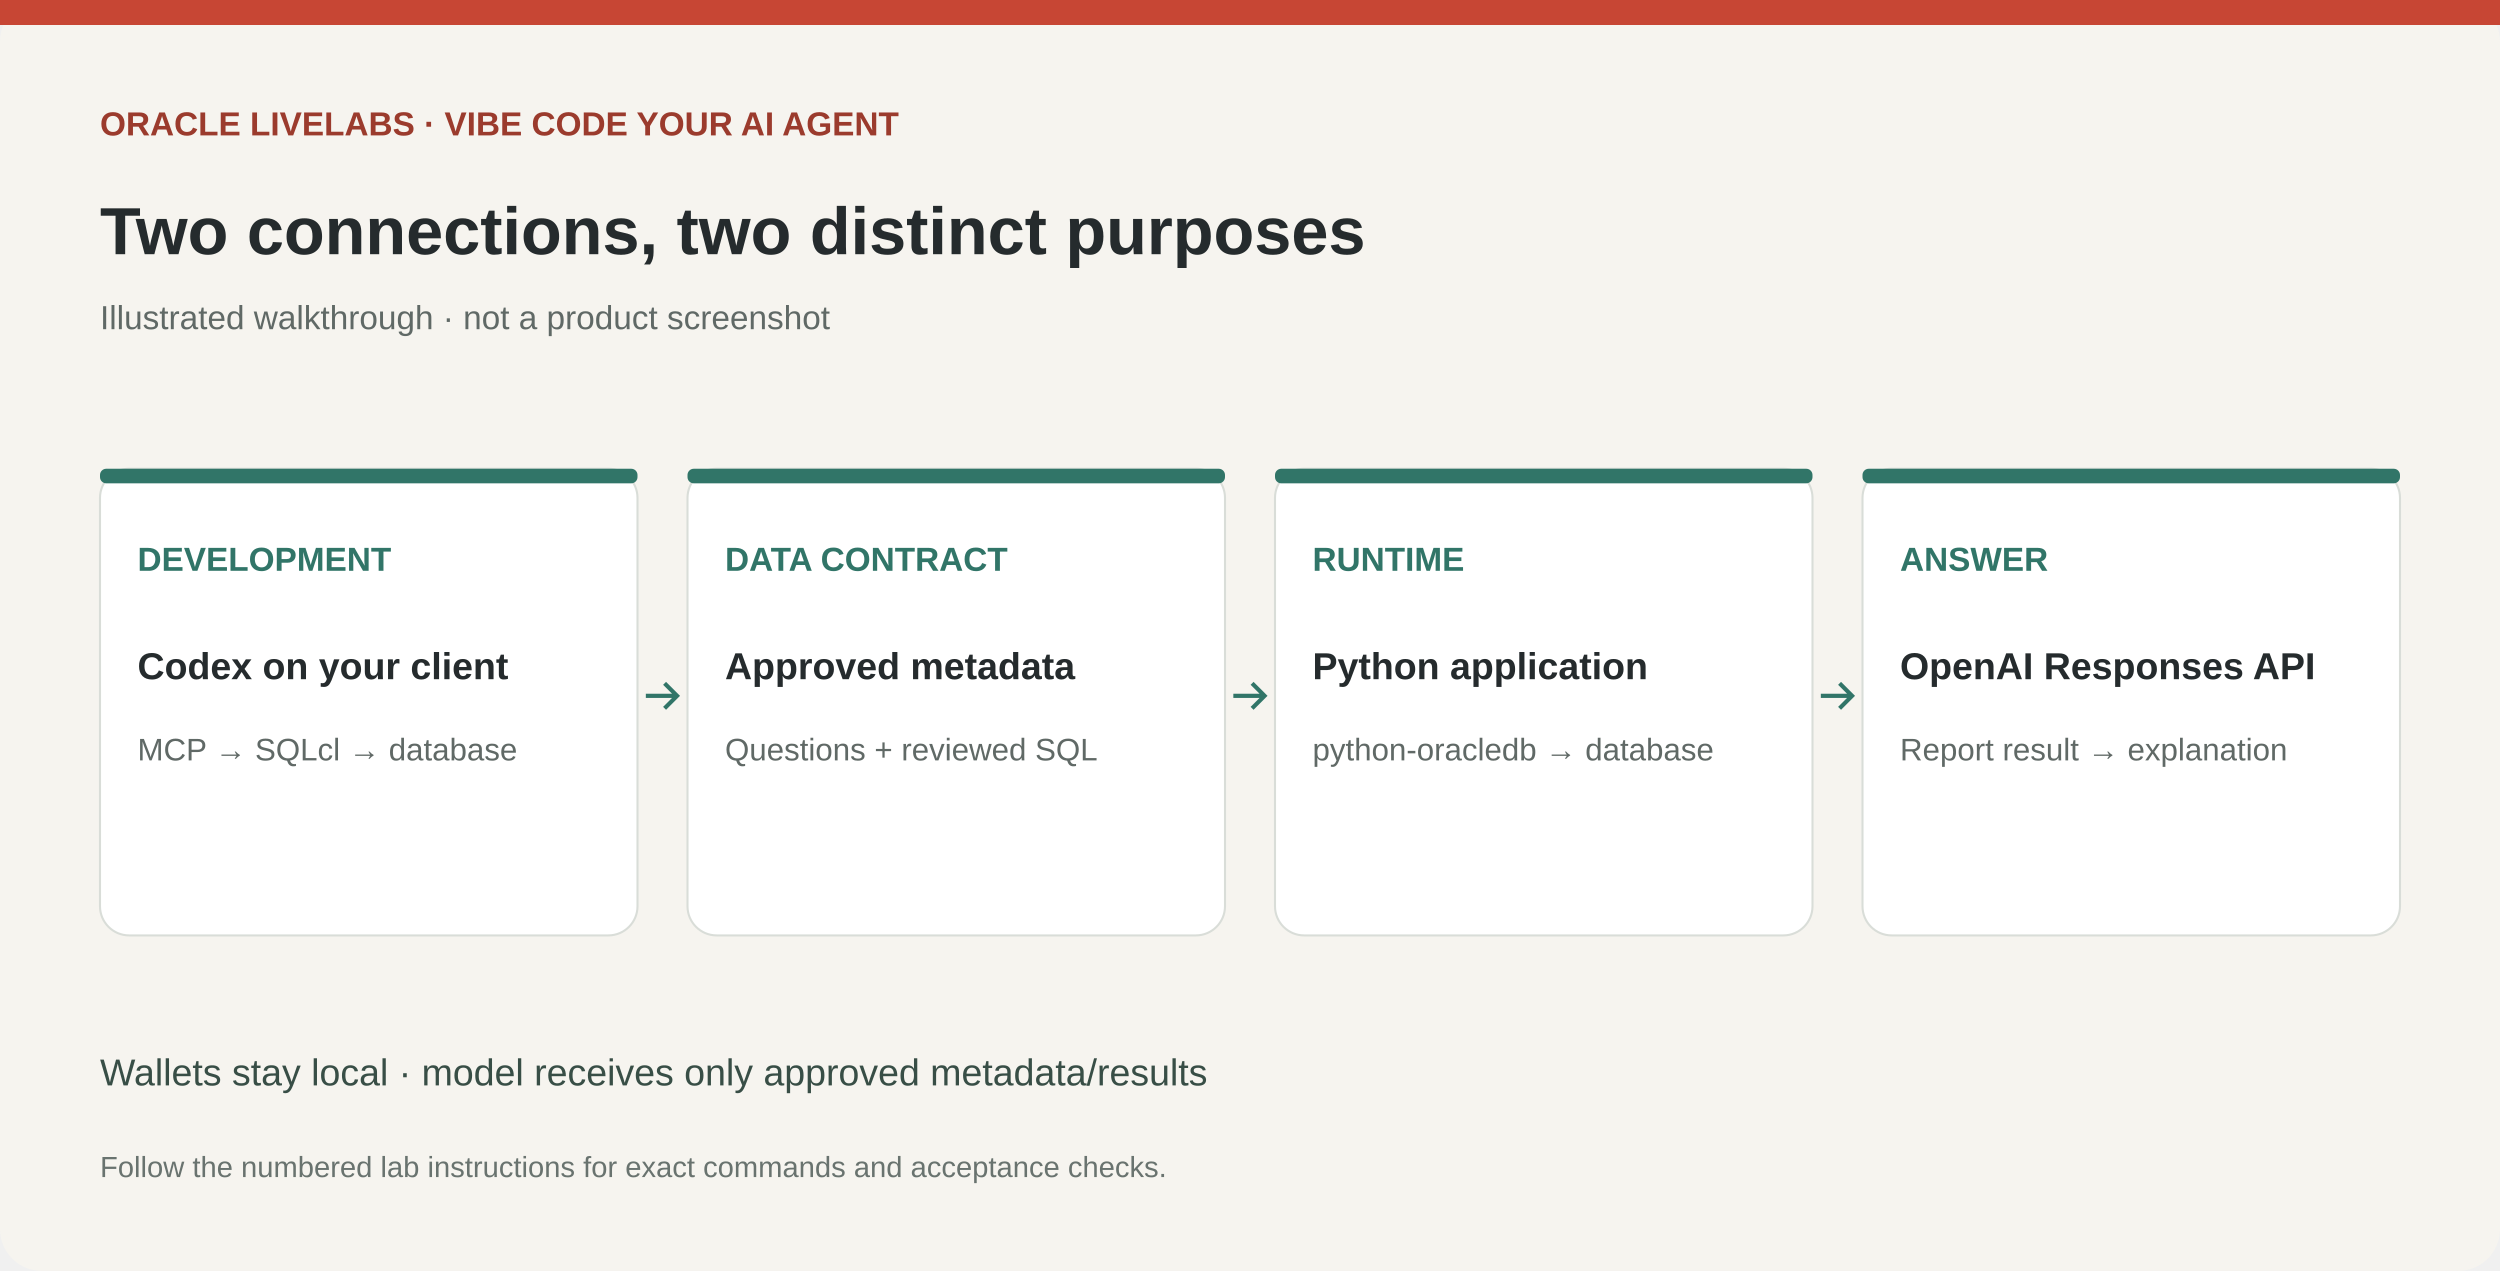
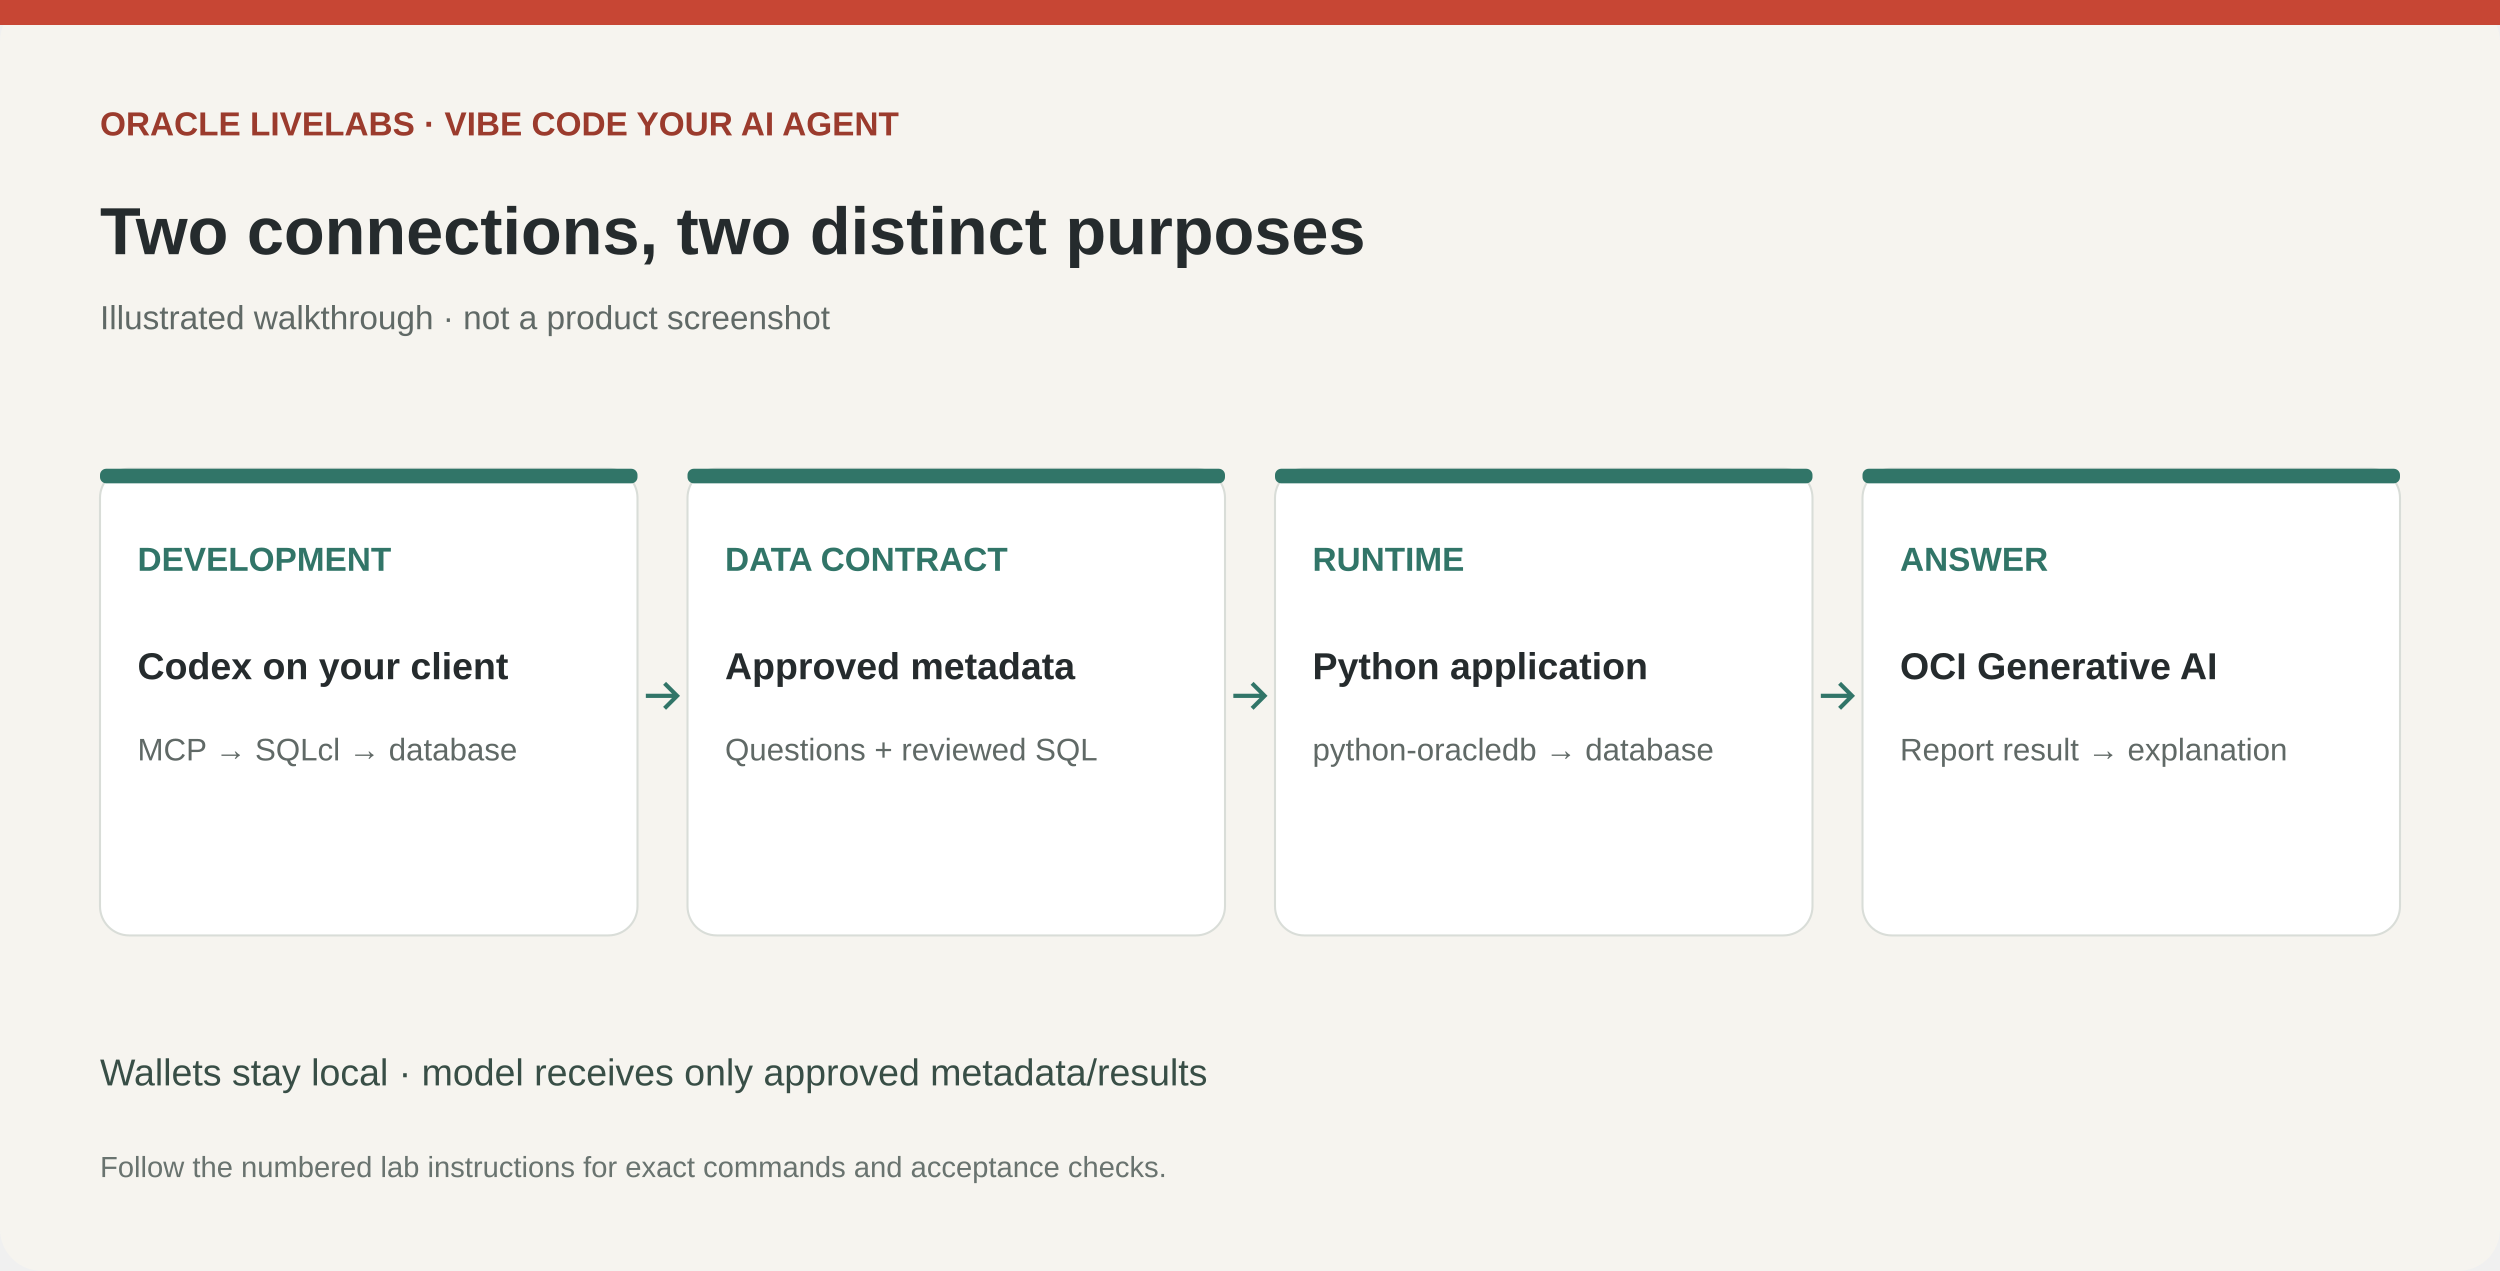
<svg xmlns="http://www.w3.org/2000/svg" width="1200" height="610" viewBox="0 0 1200 610" role="img" aria-labelledby="title desc">
  <rect width="1200" height="610" rx="20" fill="#f6f4ef" />
  <rect width="1200" height="12" fill="#c74634" />
  <g font-family="Arial, Helvetica, sans-serif">
    <text x="48" y="65" font-size="16" font-weight="bold" fill="#9b3b2d">ORACLE LIVELABS · VIBE CODE YOUR AI AGENT</text>
    <text x="48" y="122" font-size="32" font-weight="bold" fill="#252b2d">Two connections, two distinct purposes</text>
    <text x="48" y="158" font-size="16" fill="#606966">Illustrated walkthrough · not a product screenshot</text>
    <rect x="48" y="225" width="258" height="224" rx="14" fill="white" stroke="#d9ddd8" />
    <rect x="48" y="225" width="258" height="7" rx="3" fill="#317568" />
    <text x="66" y="274" font-size="16" font-weight="bold" fill="#317568">DEVELOPMENT</text>
    <text x="66" y="326" font-size="18" font-weight="bold" fill="#252b2d">Codex on your client</text>
    <text x="66" y="365" font-size="15" fill="#606966">MCP → SQLcl → database</text>
    <path d="M310 334h15m-6-6 6 6-6 6" fill="none" stroke="#317568" stroke-width="2" />
    <rect x="330" y="225" width="258" height="224" rx="14" fill="white" stroke="#d9ddd8" />
    <rect x="330" y="225" width="258" height="7" rx="3" fill="#317568" />
    <text x="348" y="274" font-size="16" font-weight="bold" fill="#317568">DATA CONTRACT</text>
    <text x="348" y="326" font-size="18" font-weight="bold" fill="#252b2d">Approved metadata</text>
    <text x="348" y="365" font-size="15" fill="#606966">Questions + reviewed SQL</text>
    <path d="M592 334h15m-6-6 6 6-6 6" fill="none" stroke="#317568" stroke-width="2" />
    <rect x="612" y="225" width="258" height="224" rx="14" fill="white" stroke="#d9ddd8" />
    <rect x="612" y="225" width="258" height="7" rx="3" fill="#317568" />
    <text x="630" y="274" font-size="16" font-weight="bold" fill="#317568">RUNTIME</text>
    <text x="630" y="326" font-size="18" font-weight="bold" fill="#252b2d">Python application</text>
    <text x="630" y="365" font-size="15" fill="#606966">python-oracledb → database</text>
    <path d="M874 334h15m-6-6 6 6-6 6" fill="none" stroke="#317568" stroke-width="2" />
    <rect x="894" y="225" width="258" height="224" rx="14" fill="white" stroke="#d9ddd8" />
    <rect x="894" y="225" width="258" height="7" rx="3" fill="#317568" />
    <text x="912" y="274" font-size="16" font-weight="bold" fill="#317568">ANSWER</text>
-     <text x="912" y="326" font-size="18" font-weight="bold" fill="#252b2d">OpenAI Responses API</text>
+     <text x="912" y="326" font-size="18" font-weight="bold" fill="#252b2d">OCI Generative AI</text>
    <text x="912" y="365" font-size="15" fill="#606966">Report result → explanation</text>
    <text x="48" y="521" font-size="18" fill="#384e46">Wallets stay local · model receives only approved metadata/results</text>
    <text x="48" y="565" font-size="14" fill="#69736f">Follow the numbered lab instructions for exact commands and acceptance checks.</text>
  </g>
</svg>
